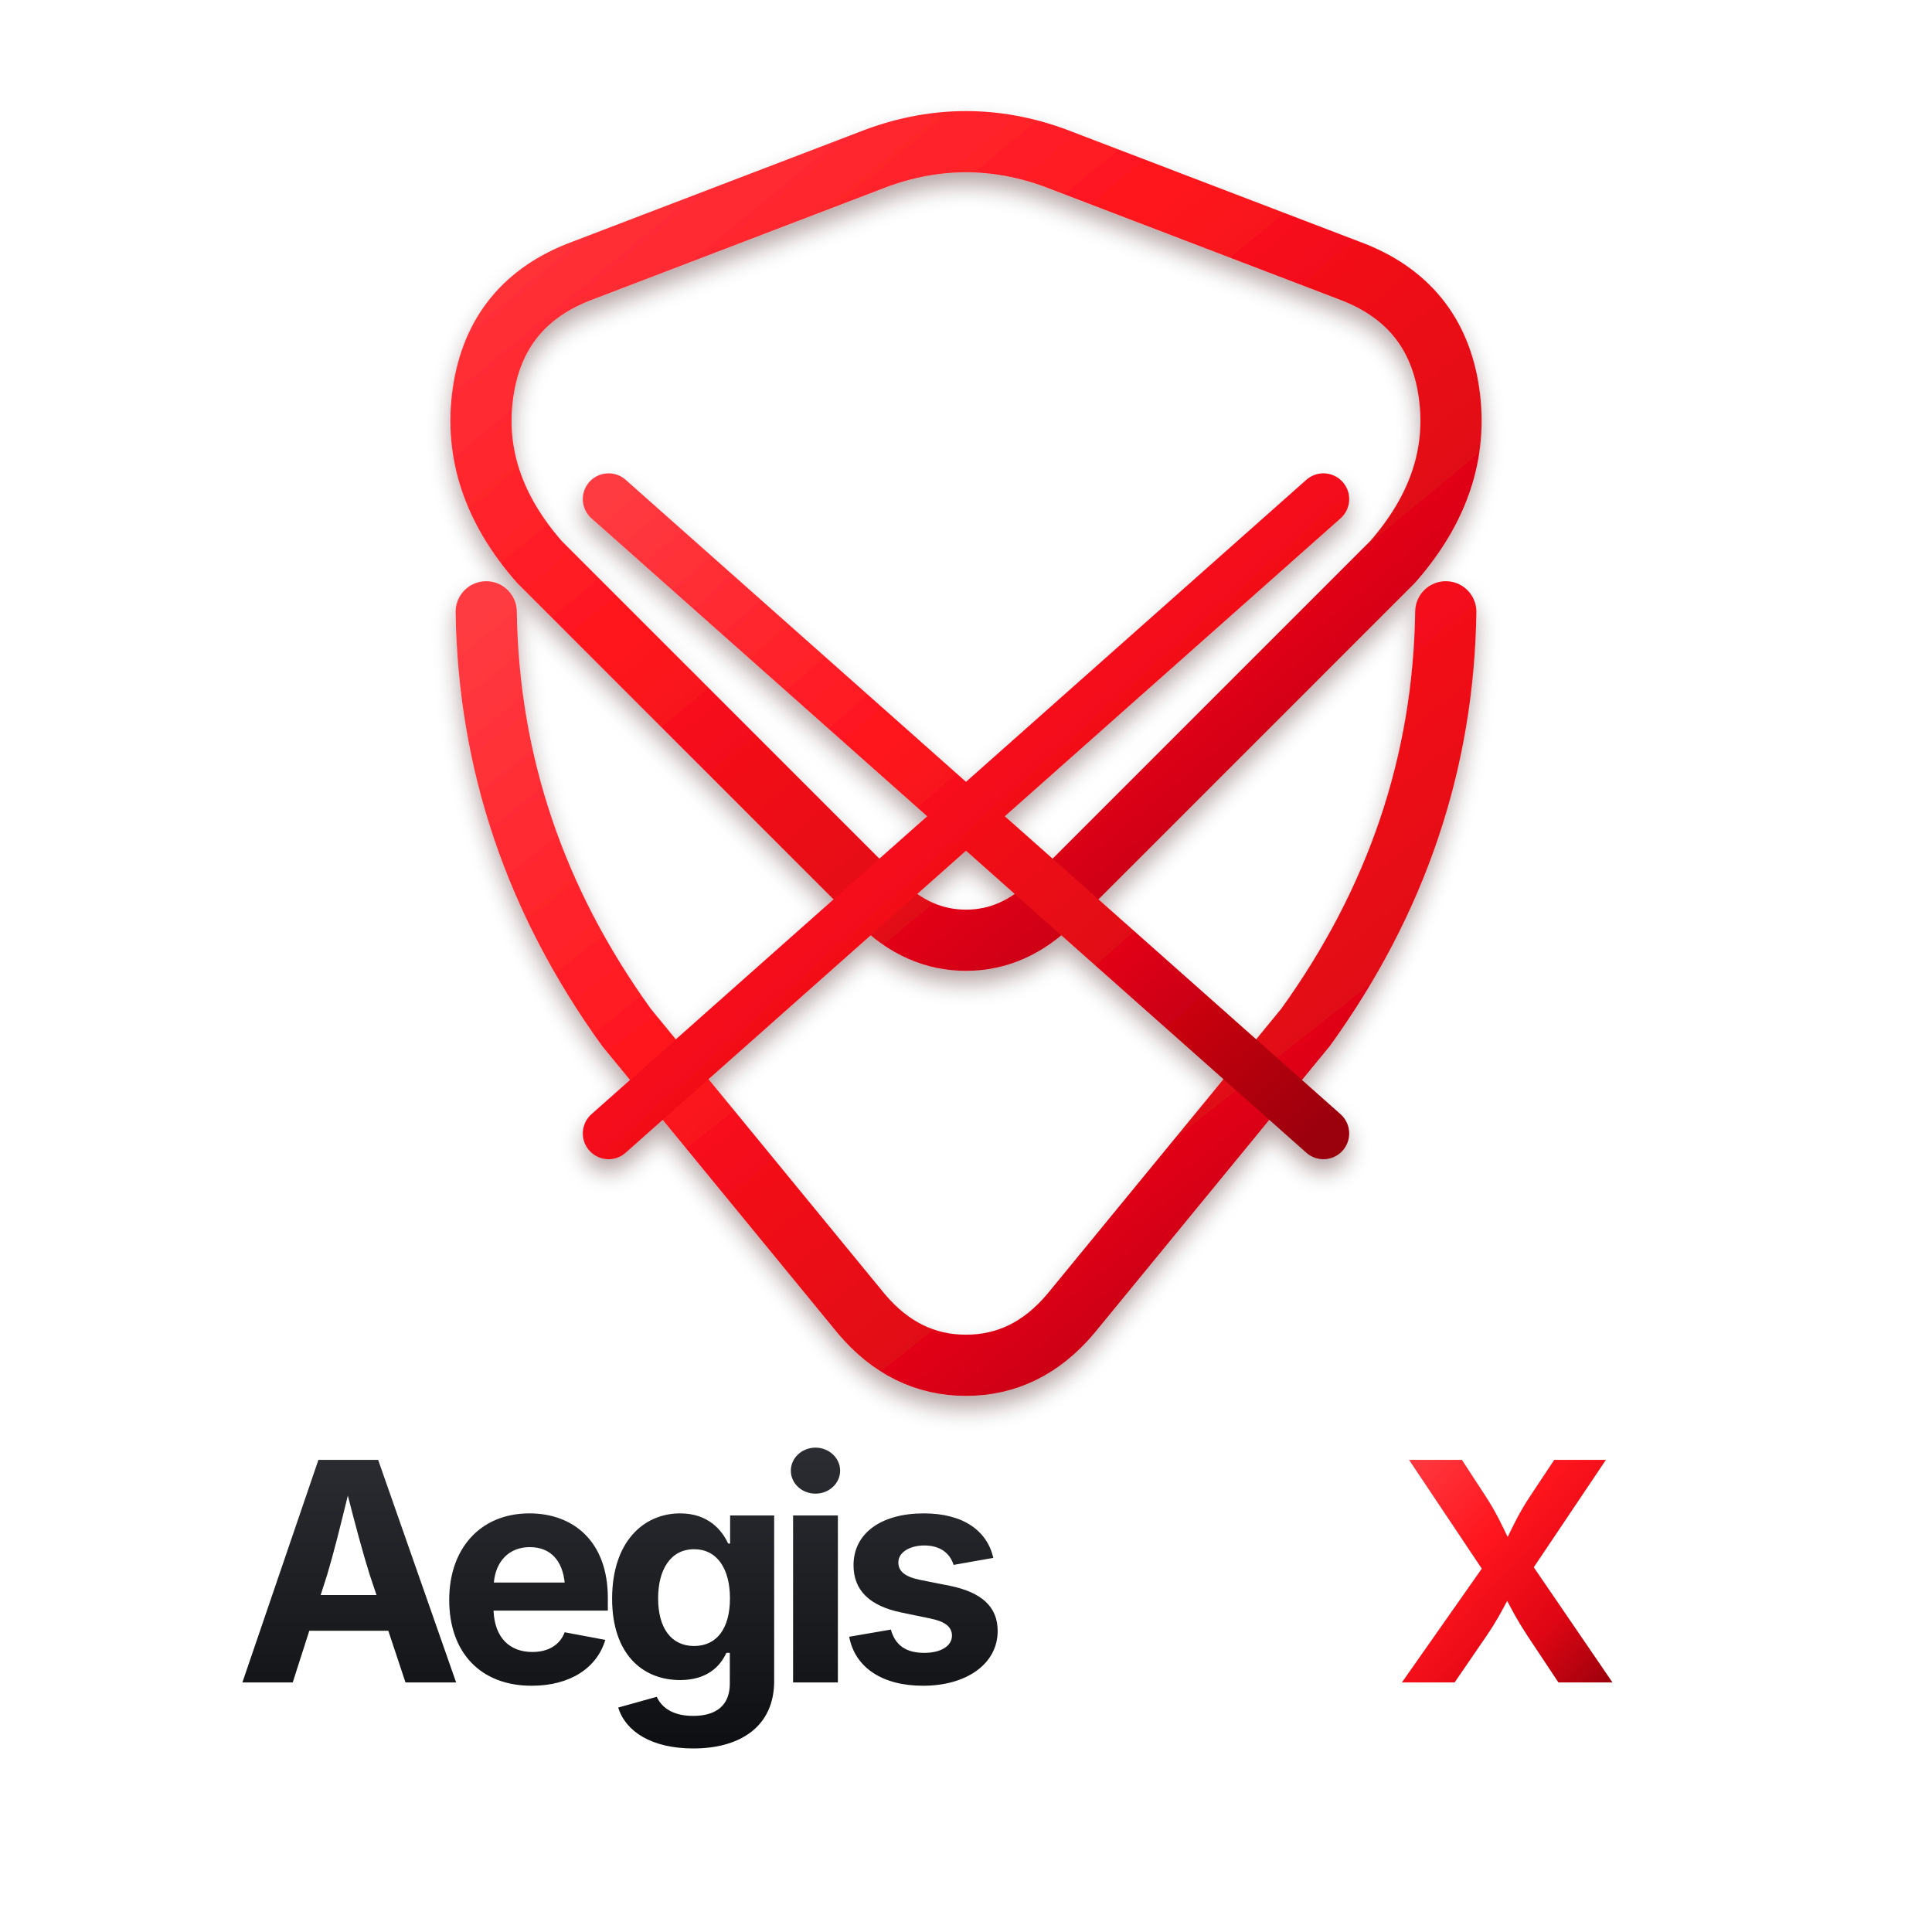
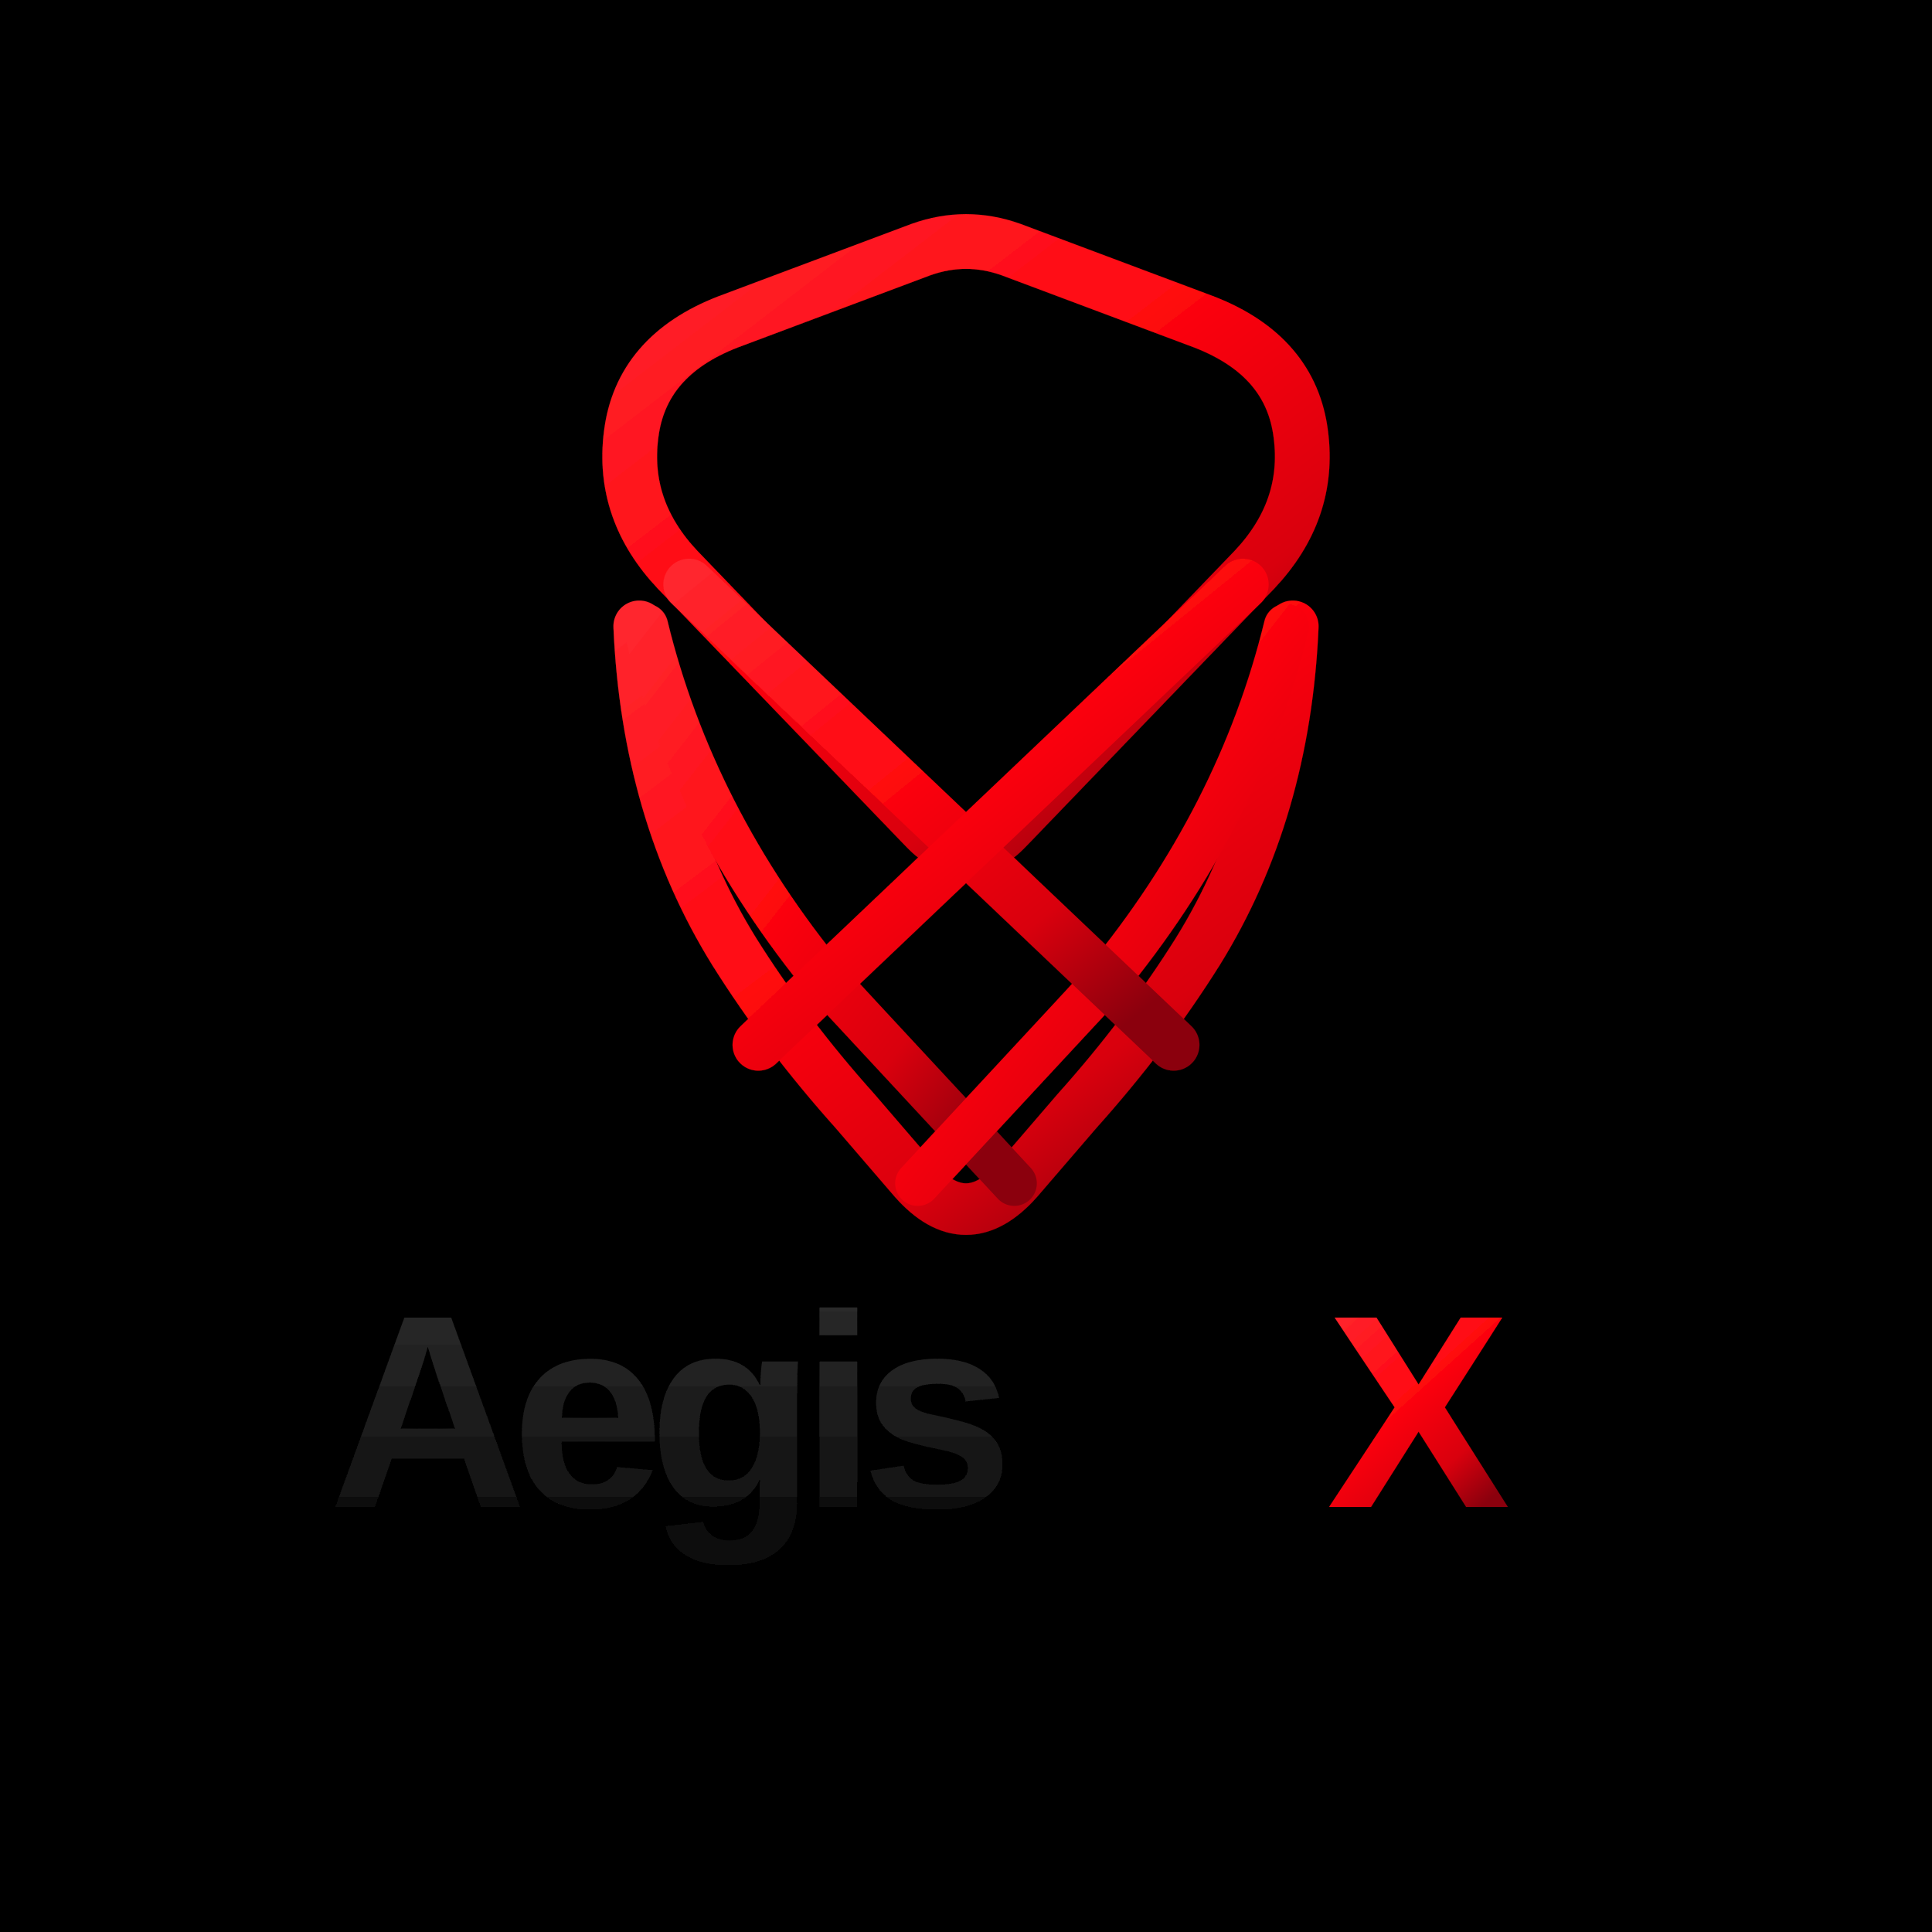
<svg xmlns="http://www.w3.org/2000/svg" width="1200" height="1200" viewBox="0 0 1200 1200" role="img" aria-labelledby="title desc">
  <defs>
-     <linearGradient id="red" x1="0" y1="0" x2="1" y2="1">
-       <stop offset="0" stop-color="#ff3b42" />
-       <stop offset="0.38" stop-color="#ff151d" />
-       <stop offset="0.72" stop-color="#e00614" />
-       <stop offset="1" stop-color="#9b000c" />
+     <linearGradient id="red" x1="0" y1="0" x2="0.85" y2="1">
+       <stop offset="0" stop-color="#ff252d" />
+       <stop offset="0.45" stop-color="#ff0711" />
+       <stop offset="0.78" stop-color="#d9000c" />
+       <stop offset="1" stop-color="#8b0008" />
    </linearGradient>
    <linearGradient id="ink" x1="0" y1="0" x2="0" y2="1">
-       <stop offset="0" stop-color="#2b2d32" />
-       <stop offset="1" stop-color="#0d0f12" />
+       <stop offset="0" stop-color="#292929" />
+       <stop offset="0.55" stop-color="#181818" />
+       <stop offset="1" stop-color="#080808" />
    </linearGradient>
-     <filter id="shadow" x="-20%" y="-20%" width="140%" height="150%">
-       <feDropShadow dx="0" dy="8" stdDeviation="7" flood-color="#370006" flood-opacity="0.35" />
+     <filter id="redGlow" x="-25%" y="-25%" width="150%" height="165%">
+       <feGaussianBlur in="SourceAlpha" stdDeviation="8" result="blur" />
+       <feOffset dy="8" result="offset" />
+       <feColorMatrix in="offset" type="matrix" values="0.45 0 0 0 0  0 0 0 0 0  0 0 0 0 0  0 0 0 0.7 0" result="shadow" />
+       <feMerge>
+         <feMergeNode in="shadow" />
+         <feMergeNode in="SourceGraphic" />
+       </feMerge>
+     </filter>
+     <filter id="textShadow" x="-15%" y="-20%" width="130%" height="150%">
+       <feDropShadow dx="0" dy="8" stdDeviation="7" flood-color="#000" flood-opacity="0.8" />
    </filter>
  </defs>
-   <g fill="none" stroke="url(#red)" stroke-linecap="round" stroke-linejoin="round" filter="url(#shadow)">
-     <path d="M362 168 L545 98 Q600 78 655 98 L838 168 Q892 188 900 244 Q908 300 865 349 L654 560 Q630 584 600 584 Q570 584 546 560 L335 349 Q292 300 300 244 Q308 188 362 168 Z" stroke-width="38" />
-     <path d="M302 380 Q304 520 389 638 L535 816 Q562 848 600 848 Q638 848 665 816 L811 638 Q896 520 898 380" stroke-width="38" />
-     <path d="M378 310 L822 704" stroke-width="32" />
-     <path d="M822 310 L378 704" stroke-width="32" />
+   <rect width="1200" height="1200" fill="#000" />
+   <g fill="none" stroke="url(#red)" stroke-linecap="round" stroke-linejoin="round" filter="url(#redGlow)">
+     <path d="M392 270 Q398 221 452 200 L572 155 Q600 145 628 155 L748 200 Q802 221 808 270 Q814 317 779 354 L625 514 Q600 540 575 514 L421 354 Q386 317 392 270 Z" stroke-width="34" />
+     <path d="M397 389 Q402 504 456 591 Q488 642 531 690 L568 733 Q600 769 632 733 L669 690 Q712 642 744 591 Q798 504 803 389" stroke-width="32" />
+     <path d="M401 389 Q430 508 514 610 L630 735" stroke-width="28" />
+     <path d="M799 389 Q770 508 686 610 L570 735" stroke-width="28" />
+     <path d="M428 363 L729 649" stroke-width="32" />
+     <path d="M772 363 L471 649" stroke-width="32" />
  </g>
-   <g font-family="Inter, Segoe UI, Arial, sans-serif" font-weight="700" letter-spacing="-12">
-     <text x="146" y="1045" fill="url(#ink)" font-size="190">Aegis</text>
-     <text x="866" y="1045" fill="url(#red)" font-size="190">X</text>
+   <g font-family="Arial, Helvetica, sans-serif" font-weight="700" filter="url(#textShadow)">
+     <text x="204" y="936" fill="url(#ink)" font-size="171" letter-spacing="-10">Aegis</text>
+     <text x="824" y="936" fill="url(#red)" font-size="171" letter-spacing="-9">X</text>
  </g>
</svg>
